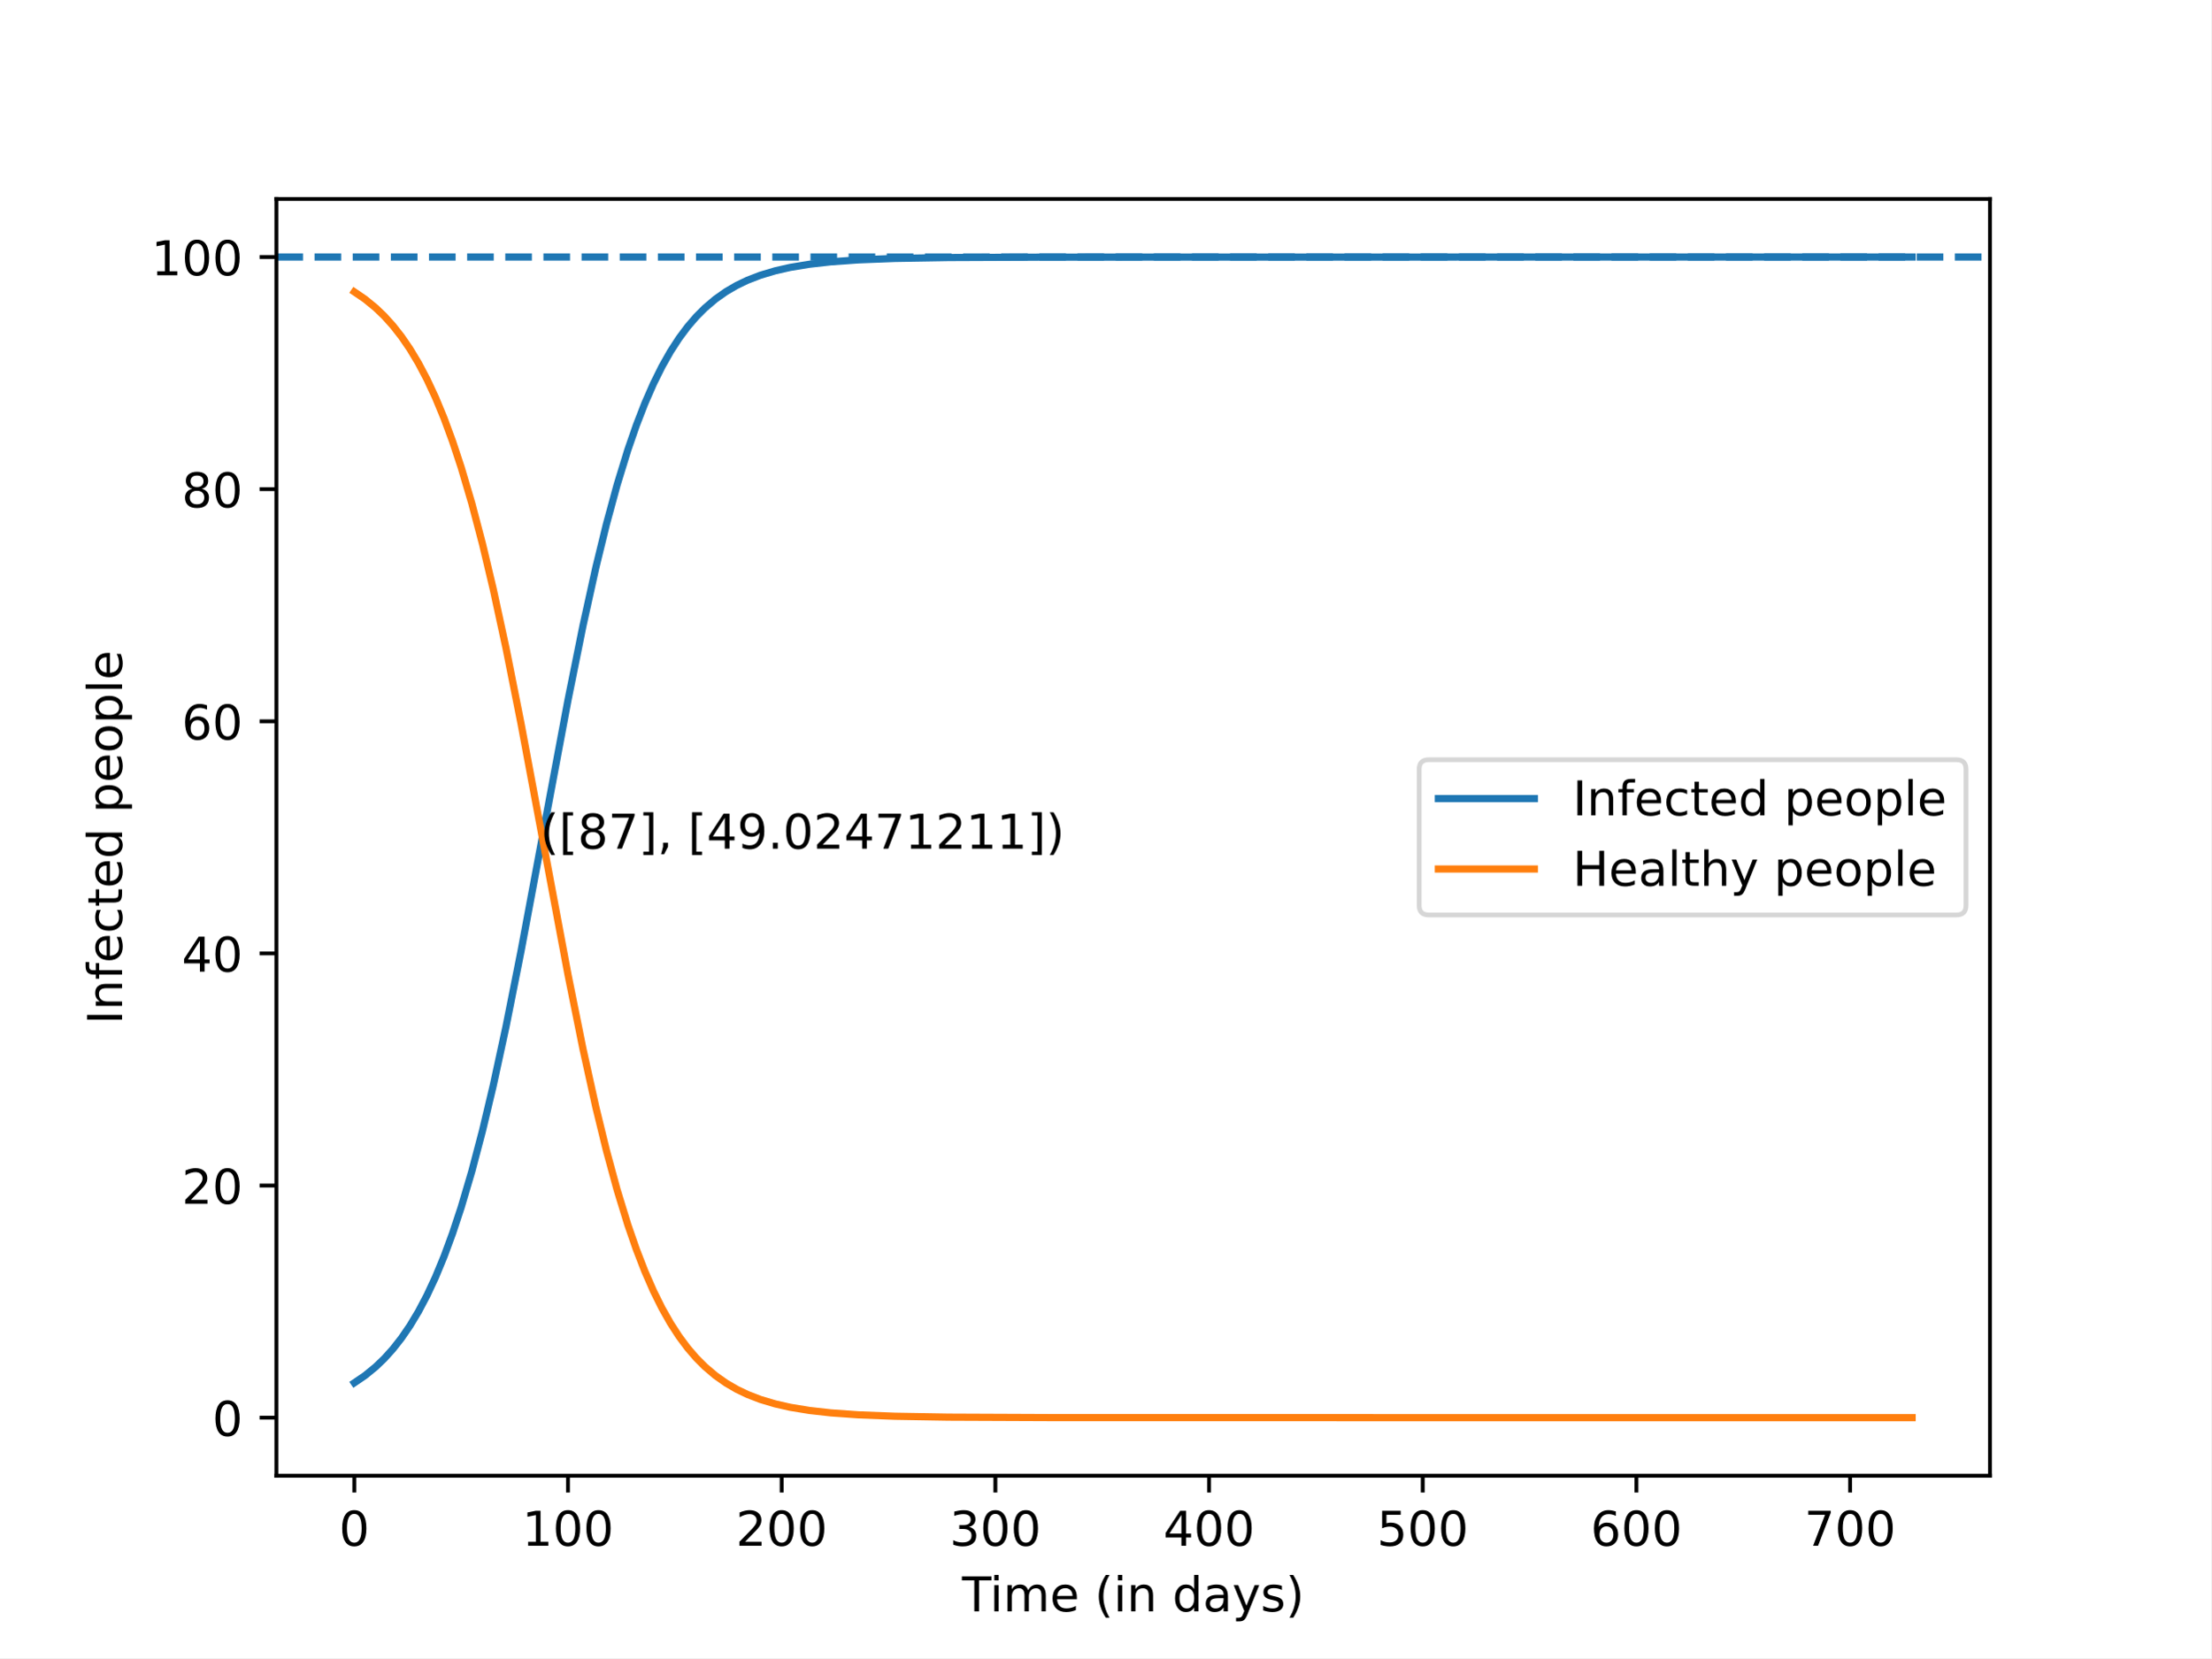
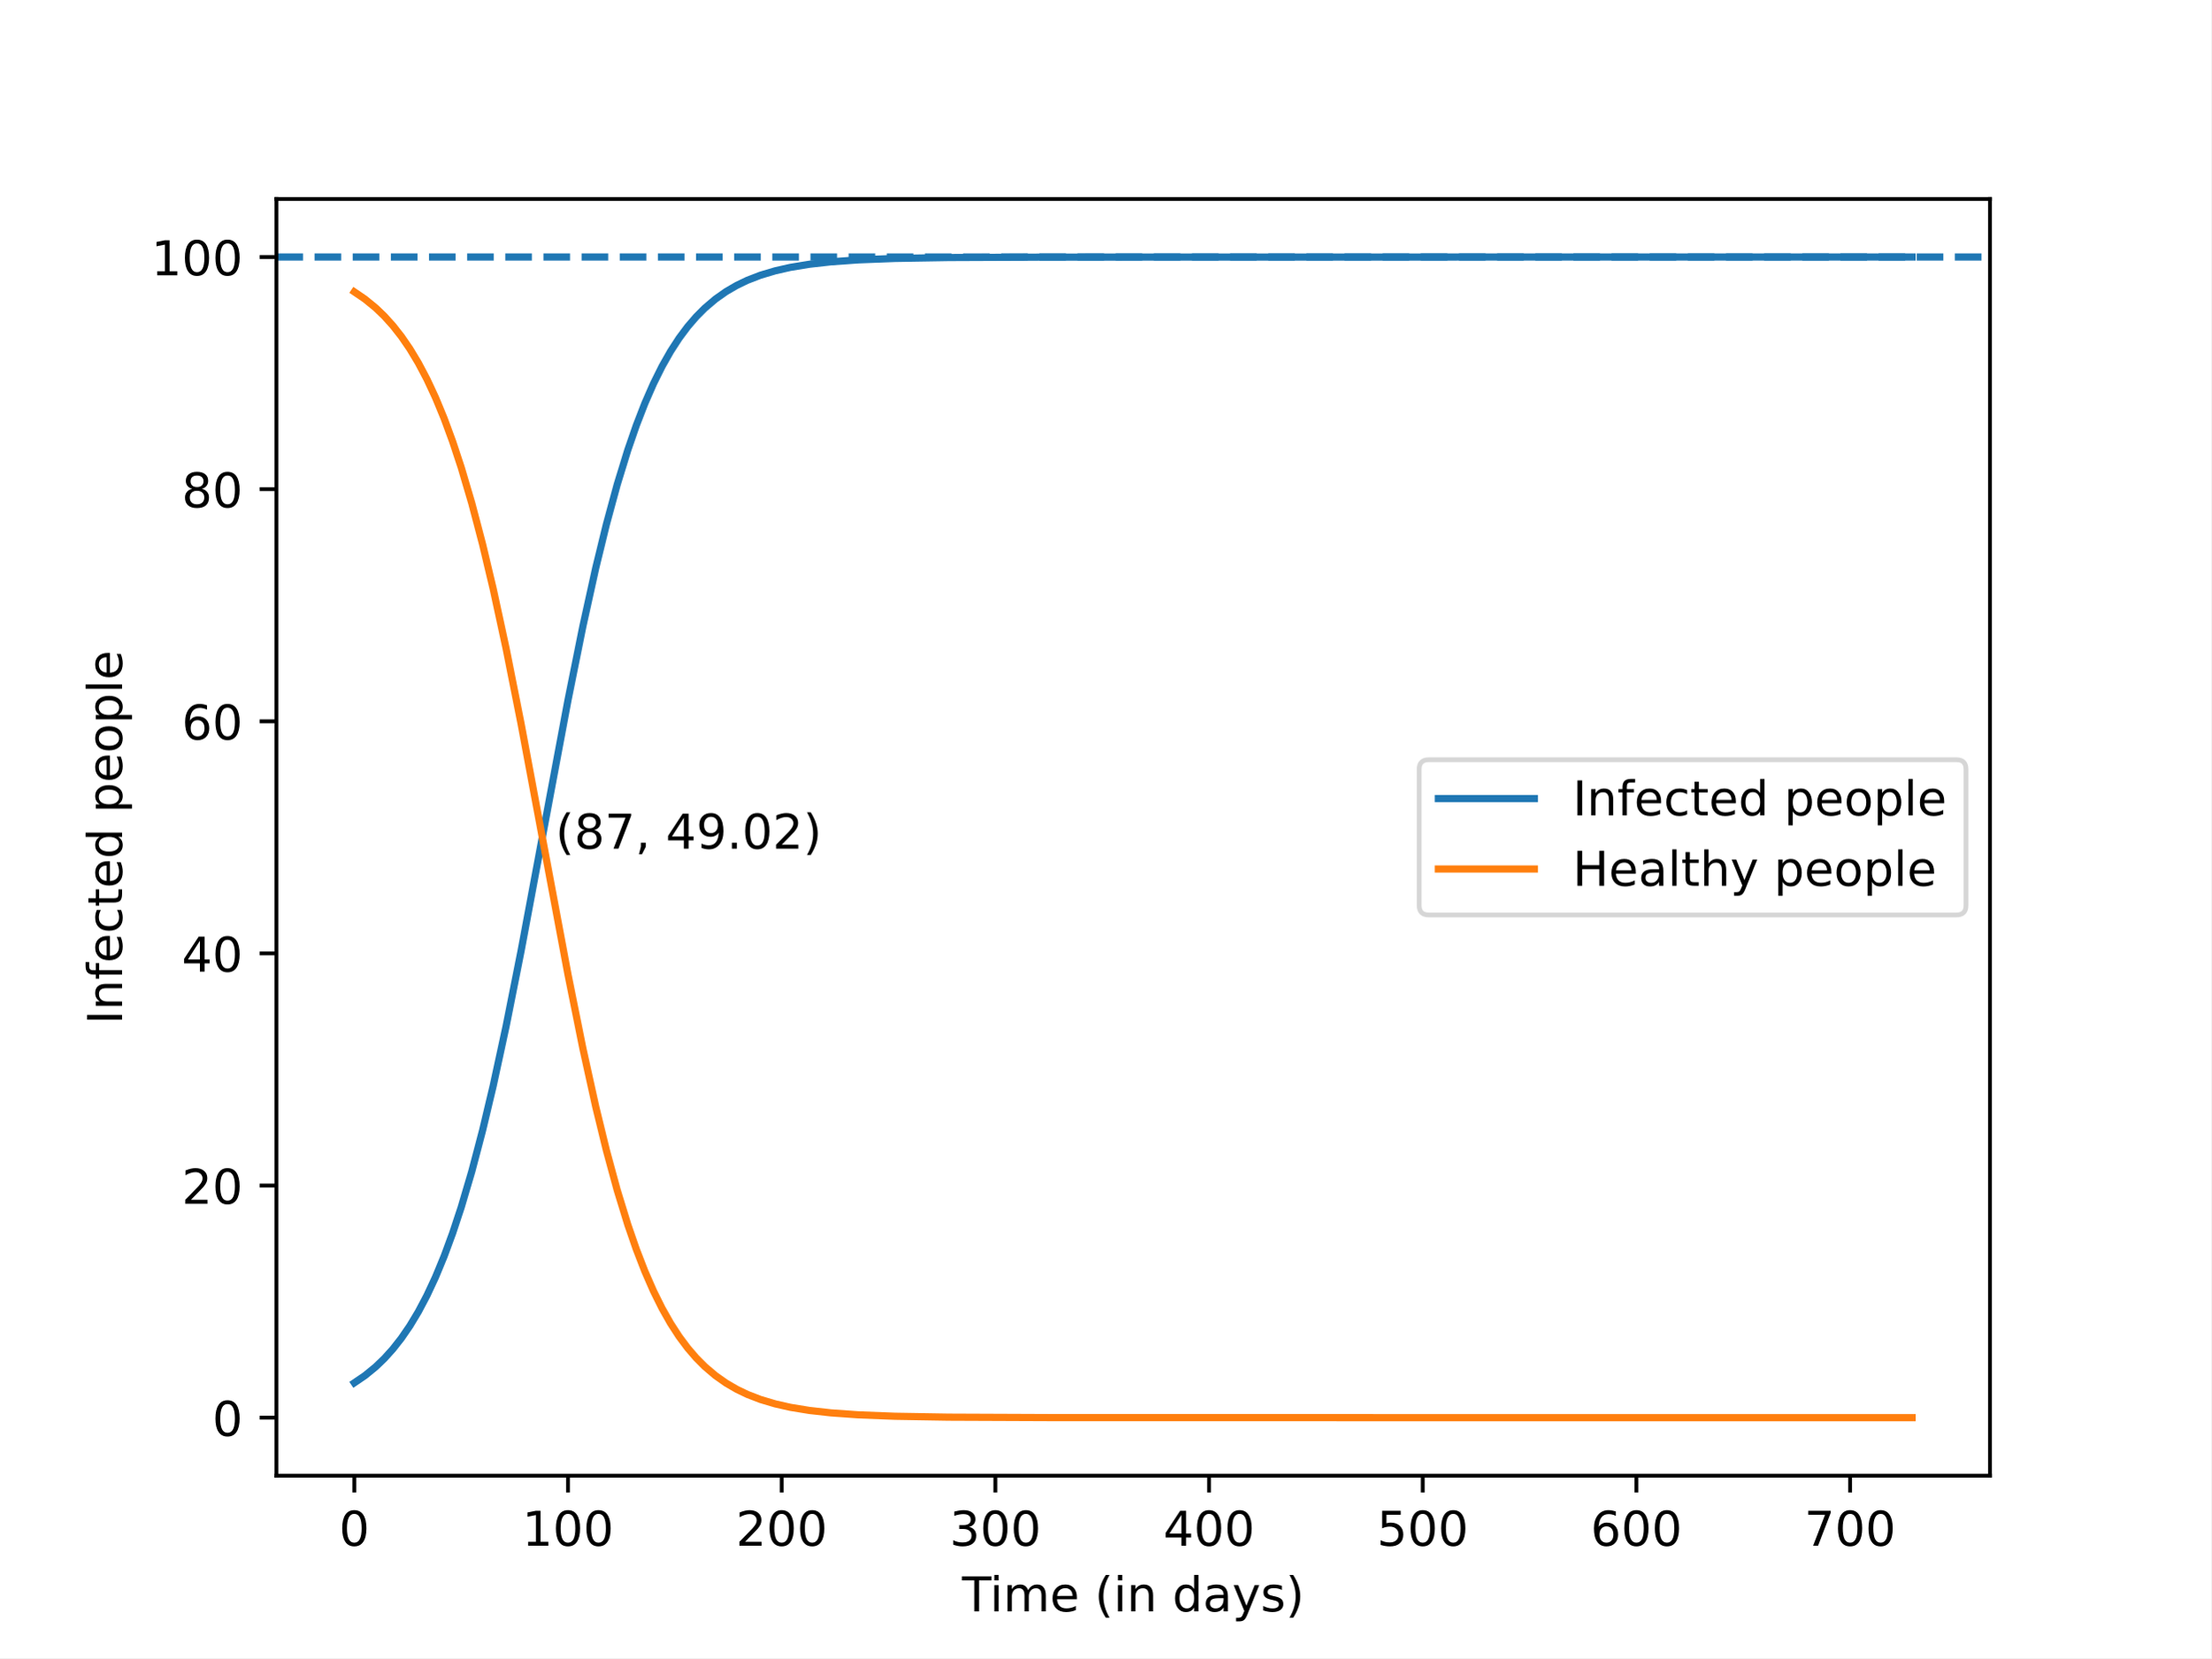
<svg xmlns="http://www.w3.org/2000/svg" xmlns:xlink="http://www.w3.org/1999/xlink" width="460.8pt" height="345.6pt" viewBox="0 0 460.8 345.6" version="1.1">
  <defs>
    <style type="text/css">*{stroke-linejoin: round; stroke-linecap: butt}</style>
  </defs>
  <g id="figure_1">
    <g id="patch_1">
      <path d="M 0 345.6  L 460.8 345.6  L 460.8 0  L 0 0  z " style="fill: #ffffff" />
    </g>
    <g id="axes_1">
      <g id="patch_2">
        <path d="M 57.6 307.584  L 414.72 307.584  L 414.72 41.472  L 57.6 41.472  z " style="fill: #ffffff" />
      </g>
      <g id="matplotlib.axis_1">
        <g id="xtick_1">
          <g id="line2d_1">
            <defs>
-               <path id="m697680ee74" d="M 0 0  L 0 3.5  " style="stroke: #000000; stroke-width: 0.8" />
-             </defs>
-             <g>
-               <use xlink:href="#m697680ee74" x="73.833" y="307.584" style="stroke: #000000; stroke-width: 0.8" />
+               <path id="m7f677d92a7" d="M 0 0  L 0 3.5  " style="stroke: #000000; stroke-width: 0.8" />
+             </defs>
+             <g>
+               <use xlink:href="#m7f677d92a7" x="73.833" y="307.584" style="stroke: #000000; stroke-width: 0.8" />
            </g>
          </g>
          <g id="text_1">
            <g transform="translate(70.65148 322.1824) scale(0.1 -0.1)">
              <defs>
                <path id="DejaVuSans-30" d="M 2034 4250  Q 1547 4250 1301 3770  Q 1056 3291 1056 2328  Q 1056 1369 1301 889  Q 1547 409 2034 409  Q 2525 409 2770 889  Q 3016 1369 3016 2328  Q 3016 3291 2770 3770  Q 2525 4250 2034 4250  z M 2034 4750  Q 2819 4750 3233 4129  Q 3647 3509 3647 2328  Q 3647 1150 3233 529  Q 2819 -91 2034 -91  Q 1250 -91 836 529  Q 422 1150 422 2328  Q 422 3509 836 4129  Q 1250 4750 2034 4750  z " transform="scale(0.015625)" />
              </defs>
              <use xlink:href="#DejaVuSans-30" />
            </g>
          </g>
        </g>
        <g id="xtick_2">
          <g id="line2d_2">
            <g>
-               <use xlink:href="#m697680ee74" x="118.367" y="307.584" style="stroke: #000000; stroke-width: 0.8" />
+               <use xlink:href="#m7f677d92a7" x="118.367" y="307.584" style="stroke: #000000; stroke-width: 0.8" />
            </g>
          </g>
          <g id="text_2">
            <g transform="translate(108.8232 322.1824) scale(0.1 -0.1)">
              <defs>
                <path id="DejaVuSans-31" d="M 794 531  L 1825 531  L 1825 4091  L 703 3866  L 703 4441  L 1819 4666  L 2450 4666  L 2450 531  L 3481 531  L 3481 0  L 794 0  L 794 531  z " transform="scale(0.015625)" />
              </defs>
              <use xlink:href="#DejaVuSans-31" />
              <use xlink:href="#DejaVuSans-30" x="63.623" />
              <use xlink:href="#DejaVuSans-30" x="127.246" />
            </g>
          </g>
        </g>
        <g id="xtick_3">
          <g id="line2d_3">
            <g>
-               <use xlink:href="#m697680ee74" x="162.901" y="307.584" style="stroke: #000000; stroke-width: 0.8" />
+               <use xlink:href="#m7f677d92a7" x="162.901" y="307.584" style="stroke: #000000; stroke-width: 0.8" />
            </g>
          </g>
          <g id="text_3">
            <g transform="translate(153.3574 322.1824) scale(0.1 -0.1)">
              <defs>
                <path id="DejaVuSans-32" d="M 1228 531  L 3431 531  L 3431 0  L 469 0  L 469 531  Q 828 903 1448 1529  Q 2069 2156 2228 2338  Q 2531 2678 2651 2914  Q 2772 3150 2772 3378  Q 2772 3750 2511 3984  Q 2250 4219 1831 4219  Q 1534 4219 1204 4116  Q 875 4013 500 3803  L 500 4441  Q 881 4594 1212 4672  Q 1544 4750 1819 4750  Q 2544 4750 2975 4387  Q 3406 4025 3406 3419  Q 3406 3131 3298 2873  Q 3191 2616 2906 2266  Q 2828 2175 2409 1742  Q 1991 1309 1228 531  z " transform="scale(0.015625)" />
              </defs>
              <use xlink:href="#DejaVuSans-32" />
              <use xlink:href="#DejaVuSans-30" x="63.623" />
              <use xlink:href="#DejaVuSans-30" x="127.246" />
            </g>
          </g>
        </g>
        <g id="xtick_4">
          <g id="line2d_4">
            <g>
-               <use xlink:href="#m697680ee74" x="207.435" y="307.584" style="stroke: #000000; stroke-width: 0.8" />
+               <use xlink:href="#m7f677d92a7" x="207.435" y="307.584" style="stroke: #000000; stroke-width: 0.8" />
            </g>
          </g>
          <g id="text_4">
            <g transform="translate(197.8917 322.1824) scale(0.1 -0.1)">
              <defs>
                <path id="DejaVuSans-33" d="M 2597 2516  Q 3050 2419 3304 2112  Q 3559 1806 3559 1356  Q 3559 666 3084 287  Q 2609 -91 1734 -91  Q 1441 -91 1130 -33  Q 819 25 488 141  L 488 750  Q 750 597 1062 519  Q 1375 441 1716 441  Q 2309 441 2620 675  Q 2931 909 2931 1356  Q 2931 1769 2642 2001  Q 2353 2234 1838 2234  L 1294 2234  L 1294 2753  L 1863 2753  Q 2328 2753 2575 2939  Q 2822 3125 2822 3475  Q 2822 3834 2567 4026  Q 2313 4219 1838 4219  Q 1578 4219 1281 4162  Q 984 4106 628 3988  L 628 4550  Q 988 4650 1302 4700  Q 1616 4750 1894 4750  Q 2613 4750 3031 4423  Q 3450 4097 3450 3541  Q 3450 3153 3228 2886  Q 3006 2619 2597 2516  z " transform="scale(0.015625)" />
              </defs>
              <use xlink:href="#DejaVuSans-33" />
              <use xlink:href="#DejaVuSans-30" x="63.623" />
              <use xlink:href="#DejaVuSans-30" x="127.246" />
            </g>
          </g>
        </g>
        <g id="xtick_5">
          <g id="line2d_5">
            <g>
-               <use xlink:href="#m697680ee74" x="251.97" y="307.584" style="stroke: #000000; stroke-width: 0.8" />
+               <use xlink:href="#m7f677d92a7" x="251.97" y="307.584" style="stroke: #000000; stroke-width: 0.8" />
            </g>
          </g>
          <g id="text_5">
            <g transform="translate(242.4259 322.1824) scale(0.1 -0.1)">
              <defs>
                <path id="DejaVuSans-34" d="M 2419 4116  L 825 1625  L 2419 1625  L 2419 4116  z M 2253 4666  L 3047 4666  L 3047 1625  L 3713 1625  L 3713 1100  L 3047 1100  L 3047 0  L 2419 0  L 2419 1100  L 313 1100  L 313 1709  L 2253 4666  z " transform="scale(0.015625)" />
              </defs>
              <use xlink:href="#DejaVuSans-34" />
              <use xlink:href="#DejaVuSans-30" x="63.623" />
              <use xlink:href="#DejaVuSans-30" x="127.246" />
            </g>
          </g>
        </g>
        <g id="xtick_6">
          <g id="line2d_6">
            <g>
-               <use xlink:href="#m697680ee74" x="296.504" y="307.584" style="stroke: #000000; stroke-width: 0.8" />
+               <use xlink:href="#m7f677d92a7" x="296.504" y="307.584" style="stroke: #000000; stroke-width: 0.8" />
            </g>
          </g>
          <g id="text_6">
            <g transform="translate(286.9601 322.1824) scale(0.1 -0.1)">
              <defs>
                <path id="DejaVuSans-35" d="M 691 4666  L 3169 4666  L 3169 4134  L 1269 4134  L 1269 2991  Q 1406 3038 1543 3061  Q 1681 3084 1819 3084  Q 2600 3084 3056 2656  Q 3513 2228 3513 1497  Q 3513 744 3044 326  Q 2575 -91 1722 -91  Q 1428 -91 1123 -41  Q 819 9 494 109  L 494 744  Q 775 591 1075 516  Q 1375 441 1709 441  Q 2250 441 2565 725  Q 2881 1009 2881 1497  Q 2881 1984 2565 2268  Q 2250 2553 1709 2553  Q 1456 2553 1204 2497  Q 953 2441 691 2322  L 691 4666  z " transform="scale(0.015625)" />
              </defs>
              <use xlink:href="#DejaVuSans-35" />
              <use xlink:href="#DejaVuSans-30" x="63.623" />
              <use xlink:href="#DejaVuSans-30" x="127.246" />
            </g>
          </g>
        </g>
        <g id="xtick_7">
          <g id="line2d_7">
            <g>
-               <use xlink:href="#m697680ee74" x="341.038" y="307.584" style="stroke: #000000; stroke-width: 0.8" />
+               <use xlink:href="#m7f677d92a7" x="341.038" y="307.584" style="stroke: #000000; stroke-width: 0.8" />
            </g>
          </g>
          <g id="text_7">
            <g transform="translate(331.4944 322.1824) scale(0.1 -0.1)">
              <defs>
                <path id="DejaVuSans-36" d="M 2113 2584  Q 1688 2584 1439 2293  Q 1191 2003 1191 1497  Q 1191 994 1439 701  Q 1688 409 2113 409  Q 2538 409 2786 701  Q 3034 994 3034 1497  Q 3034 2003 2786 2293  Q 2538 2584 2113 2584  z M 3366 4563  L 3366 3988  Q 3128 4100 2886 4159  Q 2644 4219 2406 4219  Q 1781 4219 1451 3797  Q 1122 3375 1075 2522  Q 1259 2794 1537 2939  Q 1816 3084 2150 3084  Q 2853 3084 3261 2657  Q 3669 2231 3669 1497  Q 3669 778 3244 343  Q 2819 -91 2113 -91  Q 1303 -91 875 529  Q 447 1150 447 2328  Q 447 3434 972 4092  Q 1497 4750 2381 4750  Q 2619 4750 2861 4703  Q 3103 4656 3366 4563  z " transform="scale(0.015625)" />
              </defs>
              <use xlink:href="#DejaVuSans-36" />
              <use xlink:href="#DejaVuSans-30" x="63.623" />
              <use xlink:href="#DejaVuSans-30" x="127.246" />
            </g>
          </g>
        </g>
        <g id="xtick_8">
          <g id="line2d_8">
            <g>
-               <use xlink:href="#m697680ee74" x="385.572" y="307.584" style="stroke: #000000; stroke-width: 0.8" />
+               <use xlink:href="#m7f677d92a7" x="385.572" y="307.584" style="stroke: #000000; stroke-width: 0.8" />
            </g>
          </g>
          <g id="text_8">
            <g transform="translate(376.0286 322.1824) scale(0.1 -0.1)">
              <defs>
                <path id="DejaVuSans-37" d="M 525 4666  L 3525 4666  L 3525 4397  L 1831 0  L 1172 0  L 2766 4134  L 525 4134  L 525 4666  z " transform="scale(0.015625)" />
              </defs>
              <use xlink:href="#DejaVuSans-37" />
              <use xlink:href="#DejaVuSans-30" x="63.623" />
              <use xlink:href="#DejaVuSans-30" x="127.246" />
            </g>
          </g>
        </g>
        <g id="text_9">
          <g transform="translate(200.4866 335.8606) scale(0.1 -0.1)">
            <defs>
              <path id="DejaVuSans-54" d="M -19 4666  L 3928 4666  L 3928 4134  L 2272 4134  L 2272 0  L 1638 0  L 1638 4134  L -19 4134  L -19 4666  z " transform="scale(0.015625)" />
              <path id="DejaVuSans-69" d="M 603 3500  L 1178 3500  L 1178 0  L 603 0  L 603 3500  z M 603 4863  L 1178 4863  L 1178 4134  L 603 4134  L 603 4863  z " transform="scale(0.015625)" />
              <path id="DejaVuSans-6d" d="M 3328 2828  Q 3544 3216 3844 3400  Q 4144 3584 4550 3584  Q 5097 3584 5394 3201  Q 5691 2819 5691 2113  L 5691 0  L 5113 0  L 5113 2094  Q 5113 2597 4934 2840  Q 4756 3084 4391 3084  Q 3944 3084 3684 2787  Q 3425 2491 3425 1978  L 3425 0  L 2847 0  L 2847 2094  Q 2847 2600 2669 2842  Q 2491 3084 2119 3084  Q 1678 3084 1418 2786  Q 1159 2488 1159 1978  L 1159 0  L 581 0  L 581 3500  L 1159 3500  L 1159 2956  Q 1356 3278 1631 3431  Q 1906 3584 2284 3584  Q 2666 3584 2933 3390  Q 3200 3197 3328 2828  z " transform="scale(0.015625)" />
              <path id="DejaVuSans-65" d="M 3597 1894  L 3597 1613  L 953 1613  Q 991 1019 1311 708  Q 1631 397 2203 397  Q 2534 397 2845 478  Q 3156 559 3463 722  L 3463 178  Q 3153 47 2828 -22  Q 2503 -91 2169 -91  Q 1331 -91 842 396  Q 353 884 353 1716  Q 353 2575 817 3079  Q 1281 3584 2069 3584  Q 2775 3584 3186 3129  Q 3597 2675 3597 1894  z M 3022 2063  Q 3016 2534 2758 2815  Q 2500 3097 2075 3097  Q 1594 3097 1305 2825  Q 1016 2553 972 2059  L 3022 2063  z " transform="scale(0.015625)" />
              <path id="DejaVuSans-20" transform="scale(0.015625)" />
              <path id="DejaVuSans-28" d="M 1984 4856  Q 1566 4138 1362 3434  Q 1159 2731 1159 2009  Q 1159 1288 1364 580  Q 1569 -128 1984 -844  L 1484 -844  Q 1016 -109 783 600  Q 550 1309 550 2009  Q 550 2706 781 3412  Q 1013 4119 1484 4856  L 1984 4856  z " transform="scale(0.015625)" />
              <path id="DejaVuSans-6e" d="M 3513 2113  L 3513 0  L 2938 0  L 2938 2094  Q 2938 2591 2744 2837  Q 2550 3084 2163 3084  Q 1697 3084 1428 2787  Q 1159 2491 1159 1978  L 1159 0  L 581 0  L 581 3500  L 1159 3500  L 1159 2956  Q 1366 3272 1645 3428  Q 1925 3584 2291 3584  Q 2894 3584 3203 3211  Q 3513 2838 3513 2113  z " transform="scale(0.015625)" />
              <path id="DejaVuSans-64" d="M 2906 2969  L 2906 4863  L 3481 4863  L 3481 0  L 2906 0  L 2906 525  Q 2725 213 2448 61  Q 2172 -91 1784 -91  Q 1150 -91 751 415  Q 353 922 353 1747  Q 353 2572 751 3078  Q 1150 3584 1784 3584  Q 2172 3584 2448 3432  Q 2725 3281 2906 2969  z M 947 1747  Q 947 1113 1208 752  Q 1469 391 1925 391  Q 2381 391 2643 752  Q 2906 1113 2906 1747  Q 2906 2381 2643 2742  Q 2381 3103 1925 3103  Q 1469 3103 1208 2742  Q 947 2381 947 1747  z " transform="scale(0.015625)" />
              <path id="DejaVuSans-61" d="M 2194 1759  Q 1497 1759 1228 1600  Q 959 1441 959 1056  Q 959 750 1161 570  Q 1363 391 1709 391  Q 2188 391 2477 730  Q 2766 1069 2766 1631  L 2766 1759  L 2194 1759  z M 3341 1997  L 3341 0  L 2766 0  L 2766 531  Q 2569 213 2275 61  Q 1981 -91 1556 -91  Q 1019 -91 701 211  Q 384 513 384 1019  Q 384 1609 779 1909  Q 1175 2209 1959 2209  L 2766 2209  L 2766 2266  Q 2766 2663 2505 2880  Q 2244 3097 1772 3097  Q 1472 3097 1187 3025  Q 903 2953 641 2809  L 641 3341  Q 956 3463 1253 3523  Q 1550 3584 1831 3584  Q 2591 3584 2966 3190  Q 3341 2797 3341 1997  z " transform="scale(0.015625)" />
              <path id="DejaVuSans-79" d="M 2059 -325  Q 1816 -950 1584 -1140  Q 1353 -1331 966 -1331  L 506 -1331  L 506 -850  L 844 -850  Q 1081 -850 1212 -737  Q 1344 -625 1503 -206  L 1606 56  L 191 3500  L 800 3500  L 1894 763  L 2988 3500  L 3597 3500  L 2059 -325  z " transform="scale(0.015625)" />
              <path id="DejaVuSans-73" d="M 2834 3397  L 2834 2853  Q 2591 2978 2328 3040  Q 2066 3103 1784 3103  Q 1356 3103 1142 2972  Q 928 2841 928 2578  Q 928 2378 1081 2264  Q 1234 2150 1697 2047  L 1894 2003  Q 2506 1872 2764 1633  Q 3022 1394 3022 966  Q 3022 478 2636 193  Q 2250 -91 1575 -91  Q 1294 -91 989 -36  Q 684 19 347 128  L 347 722  Q 666 556 975 473  Q 1284 391 1588 391  Q 1994 391 2212 530  Q 2431 669 2431 922  Q 2431 1156 2273 1281  Q 2116 1406 1581 1522  L 1381 1569  Q 847 1681 609 1914  Q 372 2147 372 2553  Q 372 3047 722 3315  Q 1072 3584 1716 3584  Q 2034 3584 2315 3537  Q 2597 3491 2834 3397  z " transform="scale(0.015625)" />
              <path id="DejaVuSans-29" d="M 513 4856  L 1013 4856  Q 1481 4119 1714 3412  Q 1947 2706 1947 2009  Q 1947 1309 1714 600  Q 1481 -109 1013 -844  L 513 -844  Q 928 -128 1133 580  Q 1338 1288 1338 2009  Q 1338 2731 1133 3434  Q 928 4138 513 4856  z " transform="scale(0.015625)" />
            </defs>
            <use xlink:href="#DejaVuSans-54" />
            <use xlink:href="#DejaVuSans-69" x="57.959" />
            <use xlink:href="#DejaVuSans-6d" x="85.742" />
            <use xlink:href="#DejaVuSans-65" x="183.154" />
            <use xlink:href="#DejaVuSans-20" x="244.678" />
            <use xlink:href="#DejaVuSans-28" x="276.465" />
            <use xlink:href="#DejaVuSans-69" x="315.479" />
            <use xlink:href="#DejaVuSans-6e" x="343.262" />
            <use xlink:href="#DejaVuSans-20" x="406.641" />
            <use xlink:href="#DejaVuSans-64" x="438.428" />
            <use xlink:href="#DejaVuSans-61" x="501.904" />
            <use xlink:href="#DejaVuSans-79" x="563.184" />
            <use xlink:href="#DejaVuSans-73" x="622.363" />
            <use xlink:href="#DejaVuSans-29" x="674.463" />
          </g>
        </g>
      </g>
      <g id="matplotlib.axis_2">
        <g id="ytick_1">
          <g id="line2d_9">
            <defs>
-               <path id="m49a8191936" d="M 0 0  L -3.5 0  " style="stroke: #000000; stroke-width: 0.8" />
-             </defs>
-             <g>
-               <use xlink:href="#m49a8191936" x="57.6" y="295.488" style="stroke: #000000; stroke-width: 0.8" />
+               <path id="mc6228203f9" d="M 0 0  L -3.5 0  " style="stroke: #000000; stroke-width: 0.8" />
+             </defs>
+             <g>
+               <use xlink:href="#mc6228203f9" x="57.6" y="295.488" style="stroke: #000000; stroke-width: 0.8" />
            </g>
          </g>
          <g id="text_10">
            <g transform="translate(44.2375 299.2872) scale(0.1 -0.1)">
              <use xlink:href="#DejaVuSans-30" />
            </g>
          </g>
        </g>
        <g id="ytick_2">
          <g id="line2d_10">
            <g>
-               <use xlink:href="#m49a8191936" x="57.6" y="247.104" style="stroke: #000000; stroke-width: 0.8" />
+               <use xlink:href="#mc6228203f9" x="57.6" y="247.104" style="stroke: #000000; stroke-width: 0.8" />
            </g>
          </g>
          <g id="text_11">
            <g transform="translate(37.875 250.9032) scale(0.1 -0.1)">
              <use xlink:href="#DejaVuSans-32" />
              <use xlink:href="#DejaVuSans-30" x="63.623" />
            </g>
          </g>
        </g>
        <g id="ytick_3">
          <g id="line2d_11">
            <g>
-               <use xlink:href="#m49a8191936" x="57.6" y="198.72" style="stroke: #000000; stroke-width: 0.8" />
+               <use xlink:href="#mc6228203f9" x="57.6" y="198.72" style="stroke: #000000; stroke-width: 0.8" />
            </g>
          </g>
          <g id="text_12">
            <g transform="translate(37.875 202.5192) scale(0.1 -0.1)">
              <use xlink:href="#DejaVuSans-34" />
              <use xlink:href="#DejaVuSans-30" x="63.623" />
            </g>
          </g>
        </g>
        <g id="ytick_4">
          <g id="line2d_12">
            <g>
-               <use xlink:href="#m49a8191936" x="57.6" y="150.336" style="stroke: #000000; stroke-width: 0.8" />
+               <use xlink:href="#mc6228203f9" x="57.6" y="150.336" style="stroke: #000000; stroke-width: 0.8" />
            </g>
          </g>
          <g id="text_13">
            <g transform="translate(37.875 154.1352) scale(0.1 -0.1)">
              <use xlink:href="#DejaVuSans-36" />
              <use xlink:href="#DejaVuSans-30" x="63.623" />
            </g>
          </g>
        </g>
        <g id="ytick_5">
          <g id="line2d_13">
            <g>
-               <use xlink:href="#m49a8191936" x="57.6" y="101.952" style="stroke: #000000; stroke-width: 0.8" />
+               <use xlink:href="#mc6228203f9" x="57.6" y="101.952" style="stroke: #000000; stroke-width: 0.8" />
            </g>
          </g>
          <g id="text_14">
            <g transform="translate(37.875 105.7512) scale(0.1 -0.1)">
              <defs>
                <path id="DejaVuSans-38" d="M 2034 2216  Q 1584 2216 1326 1975  Q 1069 1734 1069 1313  Q 1069 891 1326 650  Q 1584 409 2034 409  Q 2484 409 2743 651  Q 3003 894 3003 1313  Q 3003 1734 2745 1975  Q 2488 2216 2034 2216  z M 1403 2484  Q 997 2584 770 2862  Q 544 3141 544 3541  Q 544 4100 942 4425  Q 1341 4750 2034 4750  Q 2731 4750 3128 4425  Q 3525 4100 3525 3541  Q 3525 3141 3298 2862  Q 3072 2584 2669 2484  Q 3125 2378 3379 2068  Q 3634 1759 3634 1313  Q 3634 634 3220 271  Q 2806 -91 2034 -91  Q 1263 -91 848 271  Q 434 634 434 1313  Q 434 1759 690 2068  Q 947 2378 1403 2484  z M 1172 3481  Q 1172 3119 1398 2916  Q 1625 2713 2034 2713  Q 2441 2713 2670 2916  Q 2900 3119 2900 3481  Q 2900 3844 2670 4047  Q 2441 4250 2034 4250  Q 1625 4250 1398 4047  Q 1172 3844 1172 3481  z " transform="scale(0.015625)" />
              </defs>
              <use xlink:href="#DejaVuSans-38" />
              <use xlink:href="#DejaVuSans-30" x="63.623" />
            </g>
          </g>
        </g>
        <g id="ytick_6">
          <g id="line2d_14">
            <g>
-               <use xlink:href="#m49a8191936" x="57.6" y="53.568" style="stroke: #000000; stroke-width: 0.8" />
+               <use xlink:href="#mc6228203f9" x="57.6" y="53.568" style="stroke: #000000; stroke-width: 0.8" />
            </g>
          </g>
          <g id="text_15">
            <g transform="translate(31.5125 57.36722) scale(0.1 -0.1)">
              <use xlink:href="#DejaVuSans-31" />
              <use xlink:href="#DejaVuSans-30" x="63.623" />
              <use xlink:href="#DejaVuSans-30" x="127.246" />
            </g>
          </g>
        </g>
        <g id="text_16">
          <g transform="translate(25.43281 213.5077) rotate(-90) scale(0.1 -0.1)">
            <defs>
              <path id="DejaVuSans-49" d="M 628 4666  L 1259 4666  L 1259 0  L 628 0  L 628 4666  z " transform="scale(0.015625)" />
              <path id="DejaVuSans-66" d="M 2375 4863  L 2375 4384  L 1825 4384  Q 1516 4384 1395 4259  Q 1275 4134 1275 3809  L 1275 3500  L 2222 3500  L 2222 3053  L 1275 3053  L 1275 0  L 697 0  L 697 3053  L 147 3053  L 147 3500  L 697 3500  L 697 3744  Q 697 4328 969 4595  Q 1241 4863 1831 4863  L 2375 4863  z " transform="scale(0.015625)" />
              <path id="DejaVuSans-63" d="M 3122 3366  L 3122 2828  Q 2878 2963 2633 3030  Q 2388 3097 2138 3097  Q 1578 3097 1268 2742  Q 959 2388 959 1747  Q 959 1106 1268 751  Q 1578 397 2138 397  Q 2388 397 2633 464  Q 2878 531 3122 666  L 3122 134  Q 2881 22 2623 -34  Q 2366 -91 2075 -91  Q 1284 -91 818 406  Q 353 903 353 1747  Q 353 2603 823 3093  Q 1294 3584 2113 3584  Q 2378 3584 2631 3529  Q 2884 3475 3122 3366  z " transform="scale(0.015625)" />
              <path id="DejaVuSans-74" d="M 1172 4494  L 1172 3500  L 2356 3500  L 2356 3053  L 1172 3053  L 1172 1153  Q 1172 725 1289 603  Q 1406 481 1766 481  L 2356 481  L 2356 0  L 1766 0  Q 1100 0 847 248  Q 594 497 594 1153  L 594 3053  L 172 3053  L 172 3500  L 594 3500  L 594 4494  L 1172 4494  z " transform="scale(0.015625)" />
              <path id="DejaVuSans-70" d="M 1159 525  L 1159 -1331  L 581 -1331  L 581 3500  L 1159 3500  L 1159 2969  Q 1341 3281 1617 3432  Q 1894 3584 2278 3584  Q 2916 3584 3314 3078  Q 3713 2572 3713 1747  Q 3713 922 3314 415  Q 2916 -91 2278 -91  Q 1894 -91 1617 61  Q 1341 213 1159 525  z M 3116 1747  Q 3116 2381 2855 2742  Q 2594 3103 2138 3103  Q 1681 3103 1420 2742  Q 1159 2381 1159 1747  Q 1159 1113 1420 752  Q 1681 391 2138 391  Q 2594 391 2855 752  Q 3116 1113 3116 1747  z " transform="scale(0.015625)" />
              <path id="DejaVuSans-6f" d="M 1959 3097  Q 1497 3097 1228 2736  Q 959 2375 959 1747  Q 959 1119 1226 758  Q 1494 397 1959 397  Q 2419 397 2687 759  Q 2956 1122 2956 1747  Q 2956 2369 2687 2733  Q 2419 3097 1959 3097  z M 1959 3584  Q 2709 3584 3137 3096  Q 3566 2609 3566 1747  Q 3566 888 3137 398  Q 2709 -91 1959 -91  Q 1206 -91 779 398  Q 353 888 353 1747  Q 353 2609 779 3096  Q 1206 3584 1959 3584  z " transform="scale(0.015625)" />
              <path id="DejaVuSans-6c" d="M 603 4863  L 1178 4863  L 1178 0  L 603 0  L 603 4863  z " transform="scale(0.015625)" />
            </defs>
            <use xlink:href="#DejaVuSans-49" />
            <use xlink:href="#DejaVuSans-6e" x="29.492" />
            <use xlink:href="#DejaVuSans-66" x="92.871" />
            <use xlink:href="#DejaVuSans-65" x="128.076" />
            <use xlink:href="#DejaVuSans-63" x="189.6" />
            <use xlink:href="#DejaVuSans-74" x="244.58" />
            <use xlink:href="#DejaVuSans-65" x="283.789" />
            <use xlink:href="#DejaVuSans-64" x="345.312" />
            <use xlink:href="#DejaVuSans-20" x="408.789" />
            <use xlink:href="#DejaVuSans-70" x="440.576" />
            <use xlink:href="#DejaVuSans-65" x="504.053" />
            <use xlink:href="#DejaVuSans-6f" x="565.576" />
            <use xlink:href="#DejaVuSans-70" x="626.758" />
            <use xlink:href="#DejaVuSans-6c" x="690.234" />
            <use xlink:href="#DejaVuSans-65" x="718.018" />
          </g>
        </g>
      </g>
      <g id="line2d_15">
-         <path d="M 73.833 288.23  L 76.059 286.713  L 78.286 284.892  L 80.068 283.18  L 81.849 281.209  L 83.63 278.943  L 85.412 276.347  L 87.193 273.383  L 88.974 270.009  L 90.756 266.188  L 92.537 261.879  L 94.318 257.047  L 96.1 251.663  L 98.327 244.121  L 100.553 235.662  L 102.78 226.301  L 105.452 213.964  L 108.569 198.299  L 113.023 174.469  L 118.367 145.923  L 121.484 130.457  L 124.156 118.356  L 126.383 109.231  L 128.61 101.036  L 130.837 93.778  L 132.618 88.629  L 134.399 84.036  L 136.181 79.965  L 137.962 76.377  L 139.743 73.23  L 141.525 70.483  L 143.306 68.094  L 145.087 66.023  L 146.869 64.232  L 149.096 62.338  L 151.322 60.769  L 153.549 59.473  L 155.776 58.405  L 158.448 57.372  L 161.565 56.438  L 164.683 55.731  L 168.691 55.07  L 173.144 54.569  L 178.934 54.158  L 186.504 53.863  L 197.638 53.674  L 218.569 53.584  L 308.528 53.568  L 398.487 53.568  L 398.487 53.568  " clip-path="url(#p303eafcaa7)" style="fill: none; stroke: #1f77b4; stroke-width: 1.5; stroke-linecap: square" />
+         <path d="M 73.833 288.23  L 76.059 286.713  L 78.286 284.892  L 80.068 283.18  L 81.849 281.209  L 83.63 278.943  L 85.412 276.347  L 87.193 273.383  L 88.974 270.009  L 90.756 266.188  L 92.537 261.879  L 94.318 257.047  L 96.1 251.663  L 98.327 244.121  L 100.553 235.662  L 102.78 226.301  L 105.452 213.964  L 108.569 198.299  L 113.023 174.469  L 118.367 145.923  L 121.484 130.457  L 124.156 118.356  L 126.383 109.231  L 128.61 101.036  L 130.837 93.778  L 132.618 88.629  L 134.399 84.036  L 136.181 79.965  L 137.962 76.377  L 139.743 73.23  L 141.525 70.483  L 143.306 68.094  L 145.087 66.023  L 146.869 64.232  L 149.096 62.338  L 151.322 60.769  L 153.549 59.473  L 155.776 58.405  L 158.448 57.372  L 161.565 56.438  L 164.683 55.731  L 168.691 55.07  L 173.144 54.569  L 178.934 54.158  L 186.504 53.863  L 197.638 53.674  L 218.569 53.584  L 308.528 53.568  L 398.487 53.568  L 398.487 53.568  " clip-path="url(#p7e9d68f1ad)" style="fill: none; stroke: #1f77b4; stroke-width: 1.5; stroke-linecap: square" />
      </g>
      <g id="line2d_16">
-         <path d="M 73.833 60.826  L 76.059 62.343  L 78.286 64.164  L 80.068 65.876  L 81.849 67.847  L 83.63 70.113  L 85.412 72.709  L 87.193 75.673  L 88.974 79.047  L 90.756 82.868  L 92.537 87.177  L 94.318 92.009  L 96.1 97.393  L 98.327 104.935  L 100.553 113.394  L 102.78 122.755  L 105.452 135.092  L 108.569 150.757  L 113.023 174.587  L 118.367 203.133  L 121.484 218.599  L 124.156 230.7  L 126.383 239.825  L 128.61 248.02  L 130.837 255.278  L 132.618 260.427  L 134.399 265.02  L 136.181 269.091  L 137.962 272.679  L 139.743 275.826  L 141.525 278.573  L 143.306 280.962  L 145.087 283.033  L 146.869 284.824  L 149.096 286.718  L 151.322 288.287  L 153.549 289.583  L 155.776 290.651  L 158.448 291.684  L 161.565 292.618  L 164.683 293.325  L 168.691 293.986  L 173.144 294.487  L 178.934 294.898  L 186.504 295.193  L 197.638 295.382  L 218.569 295.472  L 308.528 295.488  L 398.487 295.488  L 398.487 295.488  " clip-path="url(#p303eafcaa7)" style="fill: none; stroke: #ff7f0e; stroke-width: 1.5; stroke-linecap: square" />
+         <path d="M 73.833 60.826  L 76.059 62.343  L 78.286 64.164  L 80.068 65.876  L 81.849 67.847  L 83.63 70.113  L 85.412 72.709  L 87.193 75.673  L 88.974 79.047  L 90.756 82.868  L 92.537 87.177  L 94.318 92.009  L 96.1 97.393  L 98.327 104.935  L 100.553 113.394  L 102.78 122.755  L 105.452 135.092  L 108.569 150.757  L 113.023 174.587  L 118.367 203.133  L 121.484 218.599  L 124.156 230.7  L 126.383 239.825  L 128.61 248.02  L 130.837 255.278  L 132.618 260.427  L 134.399 265.02  L 136.181 269.091  L 137.962 272.679  L 139.743 275.826  L 141.525 278.573  L 143.306 280.962  L 145.087 283.033  L 146.869 284.824  L 149.096 286.718  L 151.322 288.287  L 153.549 289.583  L 155.776 290.651  L 158.448 291.684  L 161.565 292.618  L 164.683 293.325  L 168.691 293.986  L 173.144 294.487  L 178.934 294.898  L 186.504 295.193  L 197.638 295.382  L 218.569 295.472  L 308.528 295.488  L 398.487 295.488  L 398.487 295.488  " clip-path="url(#p7e9d68f1ad)" style="fill: none; stroke: #ff7f0e; stroke-width: 1.5; stroke-linecap: square" />
      </g>
      <g id="line2d_17">
-         <path d="M 57.6 53.568  L 414.72 53.568  " clip-path="url(#p303eafcaa7)" style="fill: none; stroke-dasharray: 5.55,2.4; stroke-dashoffset: 0; stroke: #1f77b4; stroke-width: 1.5" />
+         <path d="M 57.6 53.568  L 414.72 53.568  " clip-path="url(#p7e9d68f1ad)" style="fill: none; stroke-dasharray: 5.55,2.4; stroke-dashoffset: 0; stroke: #1f77b4; stroke-width: 1.5" />
      </g>
      <g id="patch_3">
        <path d="M 57.6 307.584  L 57.6 41.472  " style="fill: none; stroke: #000000; stroke-width: 0.8; stroke-linejoin: miter; stroke-linecap: square" />
      </g>
      <g id="patch_4">
        <path d="M 414.72 307.584  L 414.72 41.472  " style="fill: none; stroke: #000000; stroke-width: 0.8; stroke-linejoin: miter; stroke-linecap: square" />
      </g>
      <g id="patch_5">
        <path d="M 57.6 307.584  L 414.72 307.584  " style="fill: none; stroke: #000000; stroke-width: 0.8; stroke-linejoin: miter; stroke-linecap: square" />
      </g>
      <g id="patch_6">
        <path d="M 57.6 41.472  L 414.72 41.472  " style="fill: none; stroke: #000000; stroke-width: 0.8; stroke-linejoin: miter; stroke-linecap: square" />
      </g>
      <g id="text_17">
        <g transform="translate(112.5775 176.8874) scale(0.1 -0.1)">
          <defs>
-             <path id="DejaVuSans-5b" d="M 550 4863  L 1875 4863  L 1875 4416  L 1125 4416  L 1125 -397  L 1875 -397  L 1875 -844  L 550 -844  L 550 4863  z " transform="scale(0.015625)" />
-             <path id="DejaVuSans-5d" d="M 1947 4863  L 1947 -844  L 622 -844  L 622 -397  L 1369 -397  L 1369 4416  L 622 4416  L 622 4863  L 1947 4863  z " transform="scale(0.015625)" />
            <path id="DejaVuSans-2c" d="M 750 794  L 1409 794  L 1409 256  L 897 -744  L 494 -744  L 750 256  L 750 794  z " transform="scale(0.015625)" />
            <path id="DejaVuSans-39" d="M 703 97  L 703 672  Q 941 559 1184 500  Q 1428 441 1663 441  Q 2288 441 2617 861  Q 2947 1281 2994 2138  Q 2813 1869 2534 1725  Q 2256 1581 1919 1581  Q 1219 1581 811 2004  Q 403 2428 403 3163  Q 403 3881 828 4315  Q 1253 4750 1959 4750  Q 2769 4750 3195 4129  Q 3622 3509 3622 2328  Q 3622 1225 3098 567  Q 2575 -91 1691 -91  Q 1453 -91 1209 -44  Q 966 3 703 97  z M 1959 2075  Q 2384 2075 2632 2365  Q 2881 2656 2881 3163  Q 2881 3666 2632 3958  Q 2384 4250 1959 4250  Q 1534 4250 1286 3958  Q 1038 3666 1038 3163  Q 1038 2656 1286 2365  Q 1534 2075 1959 2075  z " transform="scale(0.015625)" />
            <path id="DejaVuSans-2e" d="M 684 794  L 1344 794  L 1344 0  L 684 0  L 684 794  z " transform="scale(0.015625)" />
          </defs>
-           <use xlink:href="#DejaVuSans-28" />
-           <use xlink:href="#DejaVuSans-5b" x="39.014" />
-           <use xlink:href="#DejaVuSans-38" x="78.027" />
-           <use xlink:href="#DejaVuSans-37" x="141.65" />
-           <use xlink:href="#DejaVuSans-5d" x="205.273" />
-           <use xlink:href="#DejaVuSans-2c" x="244.287" />
-           <use xlink:href="#DejaVuSans-20" x="276.074" />
-           <use xlink:href="#DejaVuSans-5b" x="307.861" />
-           <use xlink:href="#DejaVuSans-34" x="346.875" />
-           <use xlink:href="#DejaVuSans-39" x="410.498" />
-           <use xlink:href="#DejaVuSans-2e" x="474.121" />
-           <use xlink:href="#DejaVuSans-30" x="505.908" />
-           <use xlink:href="#DejaVuSans-32" x="569.531" />
-           <use xlink:href="#DejaVuSans-34" x="633.154" />
-           <use xlink:href="#DejaVuSans-37" x="696.777" />
-           <use xlink:href="#DejaVuSans-31" x="760.4" />
-           <use xlink:href="#DejaVuSans-32" x="824.023" />
-           <use xlink:href="#DejaVuSans-31" x="887.646" />
-           <use xlink:href="#DejaVuSans-31" x="951.27" />
-           <use xlink:href="#DejaVuSans-5d" x="1014.893" />
-           <use xlink:href="#DejaVuSans-29" x="1053.906" />
+           <use xlink:href="#DejaVuSans-20" />
+           <use xlink:href="#DejaVuSans-28" x="31.787" />
+           <use xlink:href="#DejaVuSans-38" x="70.801" />
+           <use xlink:href="#DejaVuSans-37" x="134.424" />
+           <use xlink:href="#DejaVuSans-2c" x="198.047" />
+           <use xlink:href="#DejaVuSans-20" x="229.834" />
+           <use xlink:href="#DejaVuSans-34" x="261.621" />
+           <use xlink:href="#DejaVuSans-39" x="325.244" />
+           <use xlink:href="#DejaVuSans-2e" x="388.867" />
+           <use xlink:href="#DejaVuSans-30" x="420.654" />
+           <use xlink:href="#DejaVuSans-32" x="484.277" />
+           <use xlink:href="#DejaVuSans-29" x="547.9" />
        </g>
      </g>
      <g id="legend_1">
        <g id="patch_7">
          <path d="M 297.761 190.706  L 407.72 190.706  Q 409.72 190.706 409.72 188.706  L 409.72 160.35  Q 409.72 158.35 407.72 158.35  L 297.761 158.35  Q 295.761 158.35 295.761 160.35  L 295.761 188.706  Q 295.761 190.706 297.761 190.706  z " style="fill: #ffffff; opacity: 0.8; stroke: #cccccc; stroke-linejoin: miter" />
        </g>
        <g id="line2d_18">
          <path d="M 299.761 166.448  L 309.761 166.448  L 319.761 166.448  " style="fill: none; stroke: #1f77b4; stroke-width: 1.5; stroke-linecap: square" />
        </g>
        <g id="text_18">
          <g transform="translate(327.7606 169.9483) scale(0.1 -0.1)">
            <use xlink:href="#DejaVuSans-49" />
            <use xlink:href="#DejaVuSans-6e" x="29.492" />
            <use xlink:href="#DejaVuSans-66" x="92.871" />
            <use xlink:href="#DejaVuSans-65" x="128.076" />
            <use xlink:href="#DejaVuSans-63" x="189.6" />
            <use xlink:href="#DejaVuSans-74" x="244.58" />
            <use xlink:href="#DejaVuSans-65" x="283.789" />
            <use xlink:href="#DejaVuSans-64" x="345.312" />
            <use xlink:href="#DejaVuSans-20" x="408.789" />
            <use xlink:href="#DejaVuSans-70" x="440.576" />
            <use xlink:href="#DejaVuSans-65" x="504.053" />
            <use xlink:href="#DejaVuSans-6f" x="565.576" />
            <use xlink:href="#DejaVuSans-70" x="626.758" />
            <use xlink:href="#DejaVuSans-6c" x="690.234" />
            <use xlink:href="#DejaVuSans-65" x="718.018" />
          </g>
        </g>
        <g id="line2d_19">
          <path d="M 299.761 181.126  L 309.761 181.126  L 319.761 181.126  " style="fill: none; stroke: #ff7f0e; stroke-width: 1.5; stroke-linecap: square" />
        </g>
        <g id="text_19">
          <g transform="translate(327.7606 184.6264) scale(0.1 -0.1)">
            <defs>
              <path id="DejaVuSans-48" d="M 628 4666  L 1259 4666  L 1259 2753  L 3553 2753  L 3553 4666  L 4184 4666  L 4184 0  L 3553 0  L 3553 2222  L 1259 2222  L 1259 0  L 628 0  L 628 4666  z " transform="scale(0.015625)" />
              <path id="DejaVuSans-68" d="M 3513 2113  L 3513 0  L 2938 0  L 2938 2094  Q 2938 2591 2744 2837  Q 2550 3084 2163 3084  Q 1697 3084 1428 2787  Q 1159 2491 1159 1978  L 1159 0  L 581 0  L 581 4863  L 1159 4863  L 1159 2956  Q 1366 3272 1645 3428  Q 1925 3584 2291 3584  Q 2894 3584 3203 3211  Q 3513 2838 3513 2113  z " transform="scale(0.015625)" />
            </defs>
            <use xlink:href="#DejaVuSans-48" />
            <use xlink:href="#DejaVuSans-65" x="75.195" />
            <use xlink:href="#DejaVuSans-61" x="136.719" />
            <use xlink:href="#DejaVuSans-6c" x="197.998" />
            <use xlink:href="#DejaVuSans-74" x="225.781" />
            <use xlink:href="#DejaVuSans-68" x="264.99" />
            <use xlink:href="#DejaVuSans-79" x="328.369" />
            <use xlink:href="#DejaVuSans-20" x="387.549" />
            <use xlink:href="#DejaVuSans-70" x="419.336" />
            <use xlink:href="#DejaVuSans-65" x="482.812" />
            <use xlink:href="#DejaVuSans-6f" x="544.336" />
            <use xlink:href="#DejaVuSans-70" x="605.518" />
            <use xlink:href="#DejaVuSans-6c" x="668.994" />
            <use xlink:href="#DejaVuSans-65" x="696.777" />
          </g>
        </g>
      </g>
    </g>
  </g>
  <defs>
-     <clipPath id="p303eafcaa7">
+     <clipPath id="p7e9d68f1ad">
      <rect x="57.6" y="41.472" width="357.12" height="266.112" />
    </clipPath>
  </defs>
</svg>
